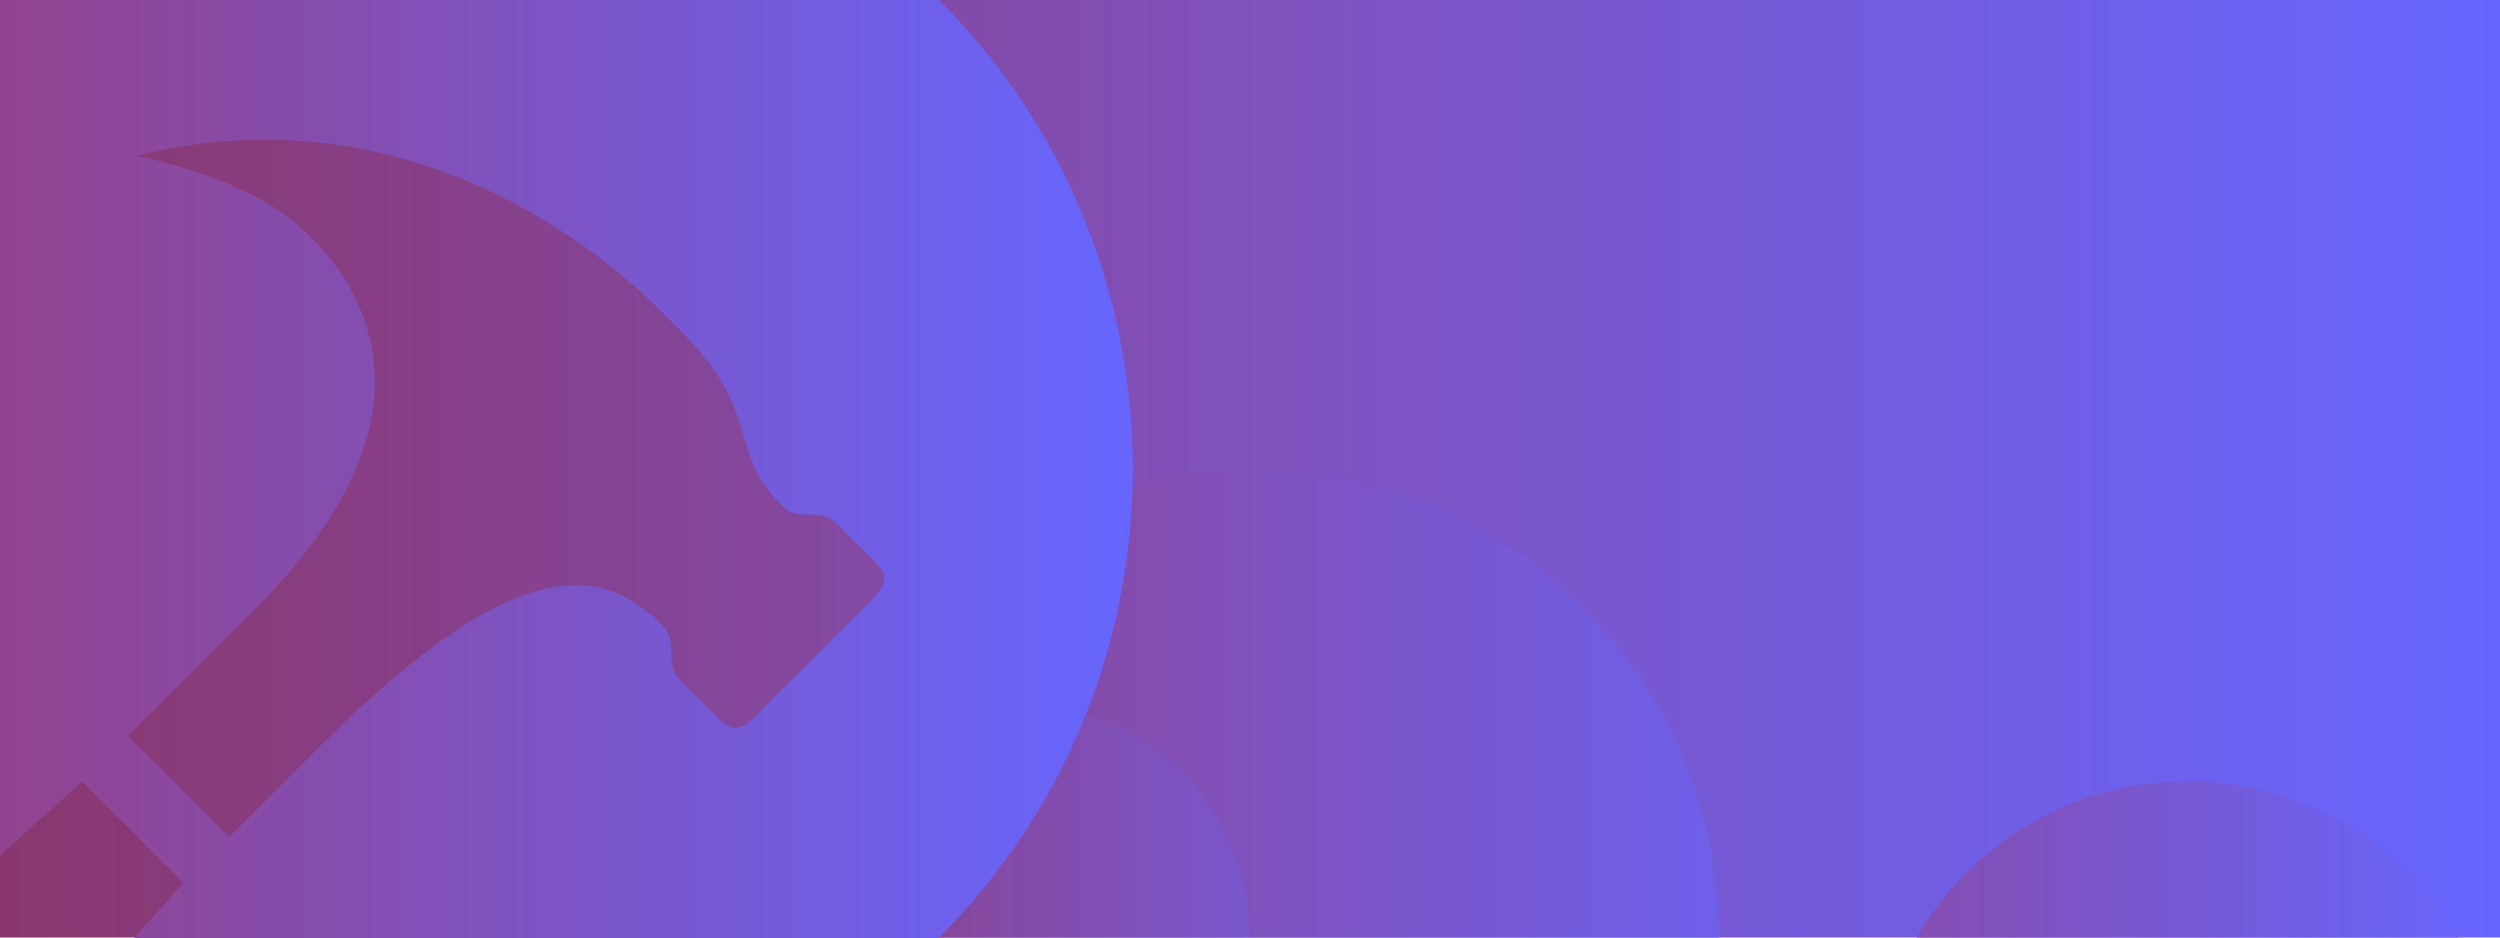
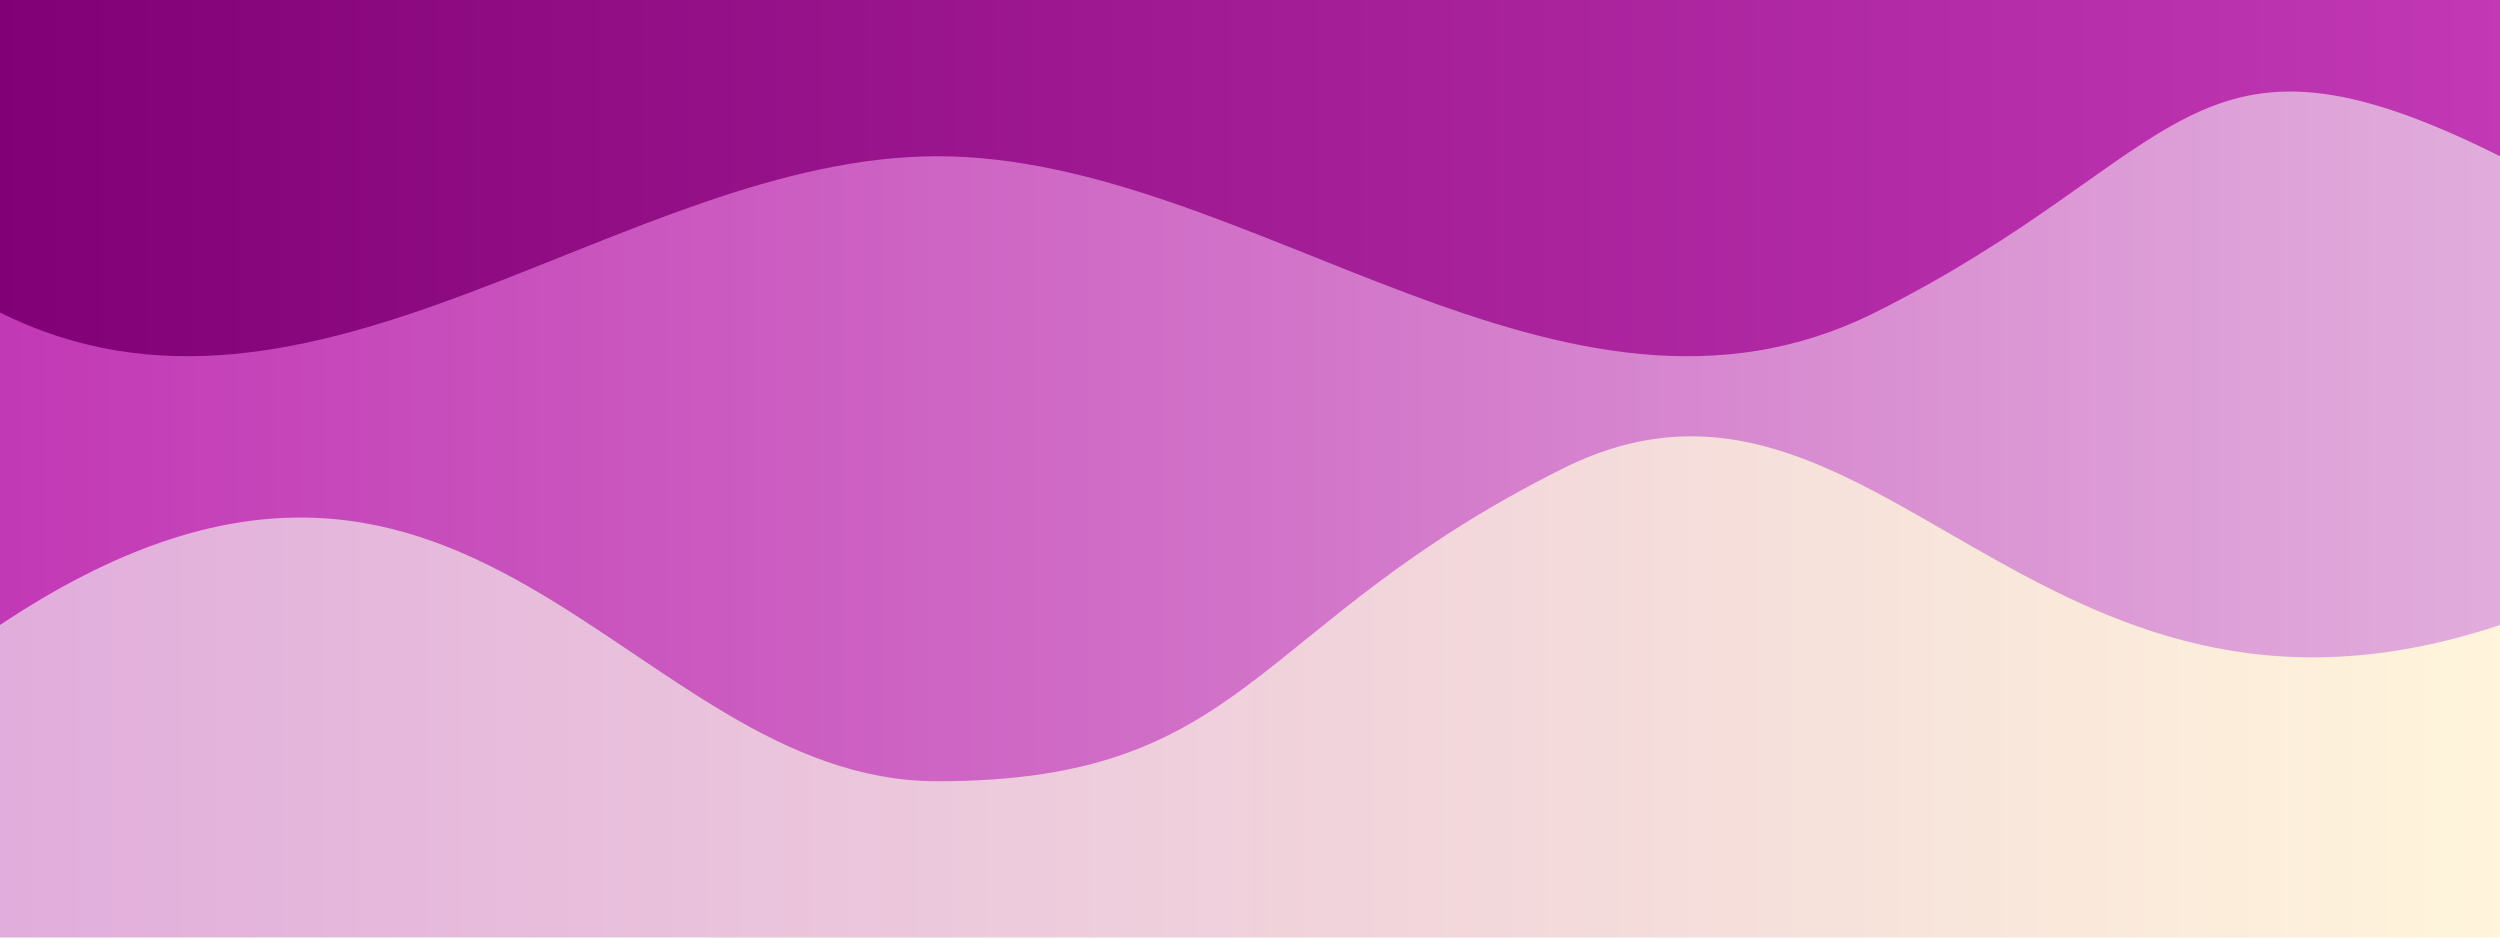
<svg xmlns="http://www.w3.org/2000/svg" width="512px" height="192px" viewBox="0 0 512 192" version="1.1">
  <defs>
-     <linearGradient x1="1.29588282e-05%" y1="50%" x2="100%" y2="50%" id="linearGradient-1">
-       <stop stop-color="#993D7A" offset="0%" />
-       <stop stop-color="#6666FF" offset="100%" />
+     <linearGradient x1="0%" y1="50%" x2="100%" y2="50%" id="linearGradient-1">
+       <stop stop-color="#E1ADDC" offset="0%" />
+       <stop stop-color="#FFF5DB" offset="100%" />
    </linearGradient>
    <linearGradient x1="100%" y1="50%" x2="0%" y2="50%" id="linearGradient-2">
-       <stop stop-color="#000000" stop-opacity="0" offset="0%" />
-       <stop stop-color="#000000" offset="100%" />
+       <stop stop-color="#C238B5" offset="0%" />
+       <stop stop-color="#E1ADDC" offset="100%" />
+     </linearGradient>
+     <linearGradient x1="100%" y1="50%" x2="0%" y2="50%" id="linearGradient-3">
+       <stop stop-color="#C238B5" offset="0%" />
+       <stop stop-color="#810075" offset="100%" />
    </linearGradient>
  </defs>
-   <g id="Snowonder" stroke="none" stroke-width="1" fill="none" fill-rule="evenodd">
+   <g id="Snowonder-Abstract" stroke="none" stroke-width="1" fill="none" fill-rule="evenodd">
    <rect id="Rectangle" fill="url(#linearGradient-1)" x="0" y="0" width="512" height="192" />
-     <circle id="Oval-Copy" fill="url(#linearGradient-1)" fill-rule="nonzero" opacity="0.5" cx="256" cy="192" r="96" />
-     <circle id="Oval" fill="url(#linearGradient-1)" fill-rule="nonzero" opacity="0.25" cx="208" cy="192" r="48" />
-     <circle id="Oval-Copy-2" fill="url(#linearGradient-1)" fill-rule="nonzero" opacity="0.5" cx="448" cy="224" r="64" />
-     <rect id="Shadow" fill-opacity="0.1" fill="url(#linearGradient-2)" x="0" y="0" width="256" height="192" />
-     <path d="M-0.167,-0.167 C-50.308,49.975 -53.111,129.525 -8.58,182.957 L16.803,160.112 L37.545,180.854 L15.343,205.523 C68.571,244.824 143.96,240.373 192.167,192.167 C245.278,139.056 245.278,52.945 192.167,-0.167 C165.611,-26.722 130.805,-40 96,-40 C61.194,-40 26.388,-26.722 -0.167,-0.167 Z M26.232,150.683 L52.631,124.285 C93.878,83.037 71.305,56.221 63.944,48.86 C60.173,45.089 52.631,37.546 28.117,31.889 C88.457,16.804 129.941,58.288 135.598,63.945 C137.483,65.83 137.483,65.83 139.369,67.716 C156.339,84.687 148.797,92.229 160.111,103.543 C163.882,107.314 167.653,103.543 171.424,107.314 L178.967,114.856 C180.853,116.742 182.738,118.627 178.967,122.399 L154.454,146.912 C150.683,150.683 148.797,148.798 146.911,146.912 L139.369,139.369 C135.598,135.598 139.369,131.827 135.598,128.056 C124.284,116.742 107.313,111.085 65.83,152.569 L46.973,171.425 L26.232,150.683 Z" id="Logo" fill="url(#linearGradient-1)" />
+     <path d="M2.5243549e-28,128 C96,160 128,63.986 192,95.986 C256,127.986 256,160 320,160 C384,160 416,63.986 512,128 C512,83 512,34.652 512,-2.84217094e-14 C469.333,-2.84217094e-14 298.667,-2.84217094e-14 -2.27373675e-13,-2.84217094e-14 C-7.57912251e-14,42.667 2.5243549e-28,85.333 2.5243549e-28,128 Z" id="Path-3-Copy" fill="url(#linearGradient-2)" fill-rule="nonzero" transform="translate(256, 80) scale(-1, 1) translate(-256, -80) " />
+     <path d="M5.45696821e-12,64 C64,95.986 128,32 192,32 C256,32 320,96 384,64 C448,32 448,-8.8817842e-16 512,32 C512,-31.986 512,-8.2600593e-14 512,-8.2600593e-14 C469.333,-8.2600593e-14 298.667,-7.54951657e-14 -7.27595761e-12,-6.03961325e-14 C1.2126596e-12,3.27737837e-13 5.45696821e-12,21.333 5.45696821e-12,64 Z" id="Path-3" fill="url(#linearGradient-3)" fill-rule="nonzero" />
  </g>
</svg>
